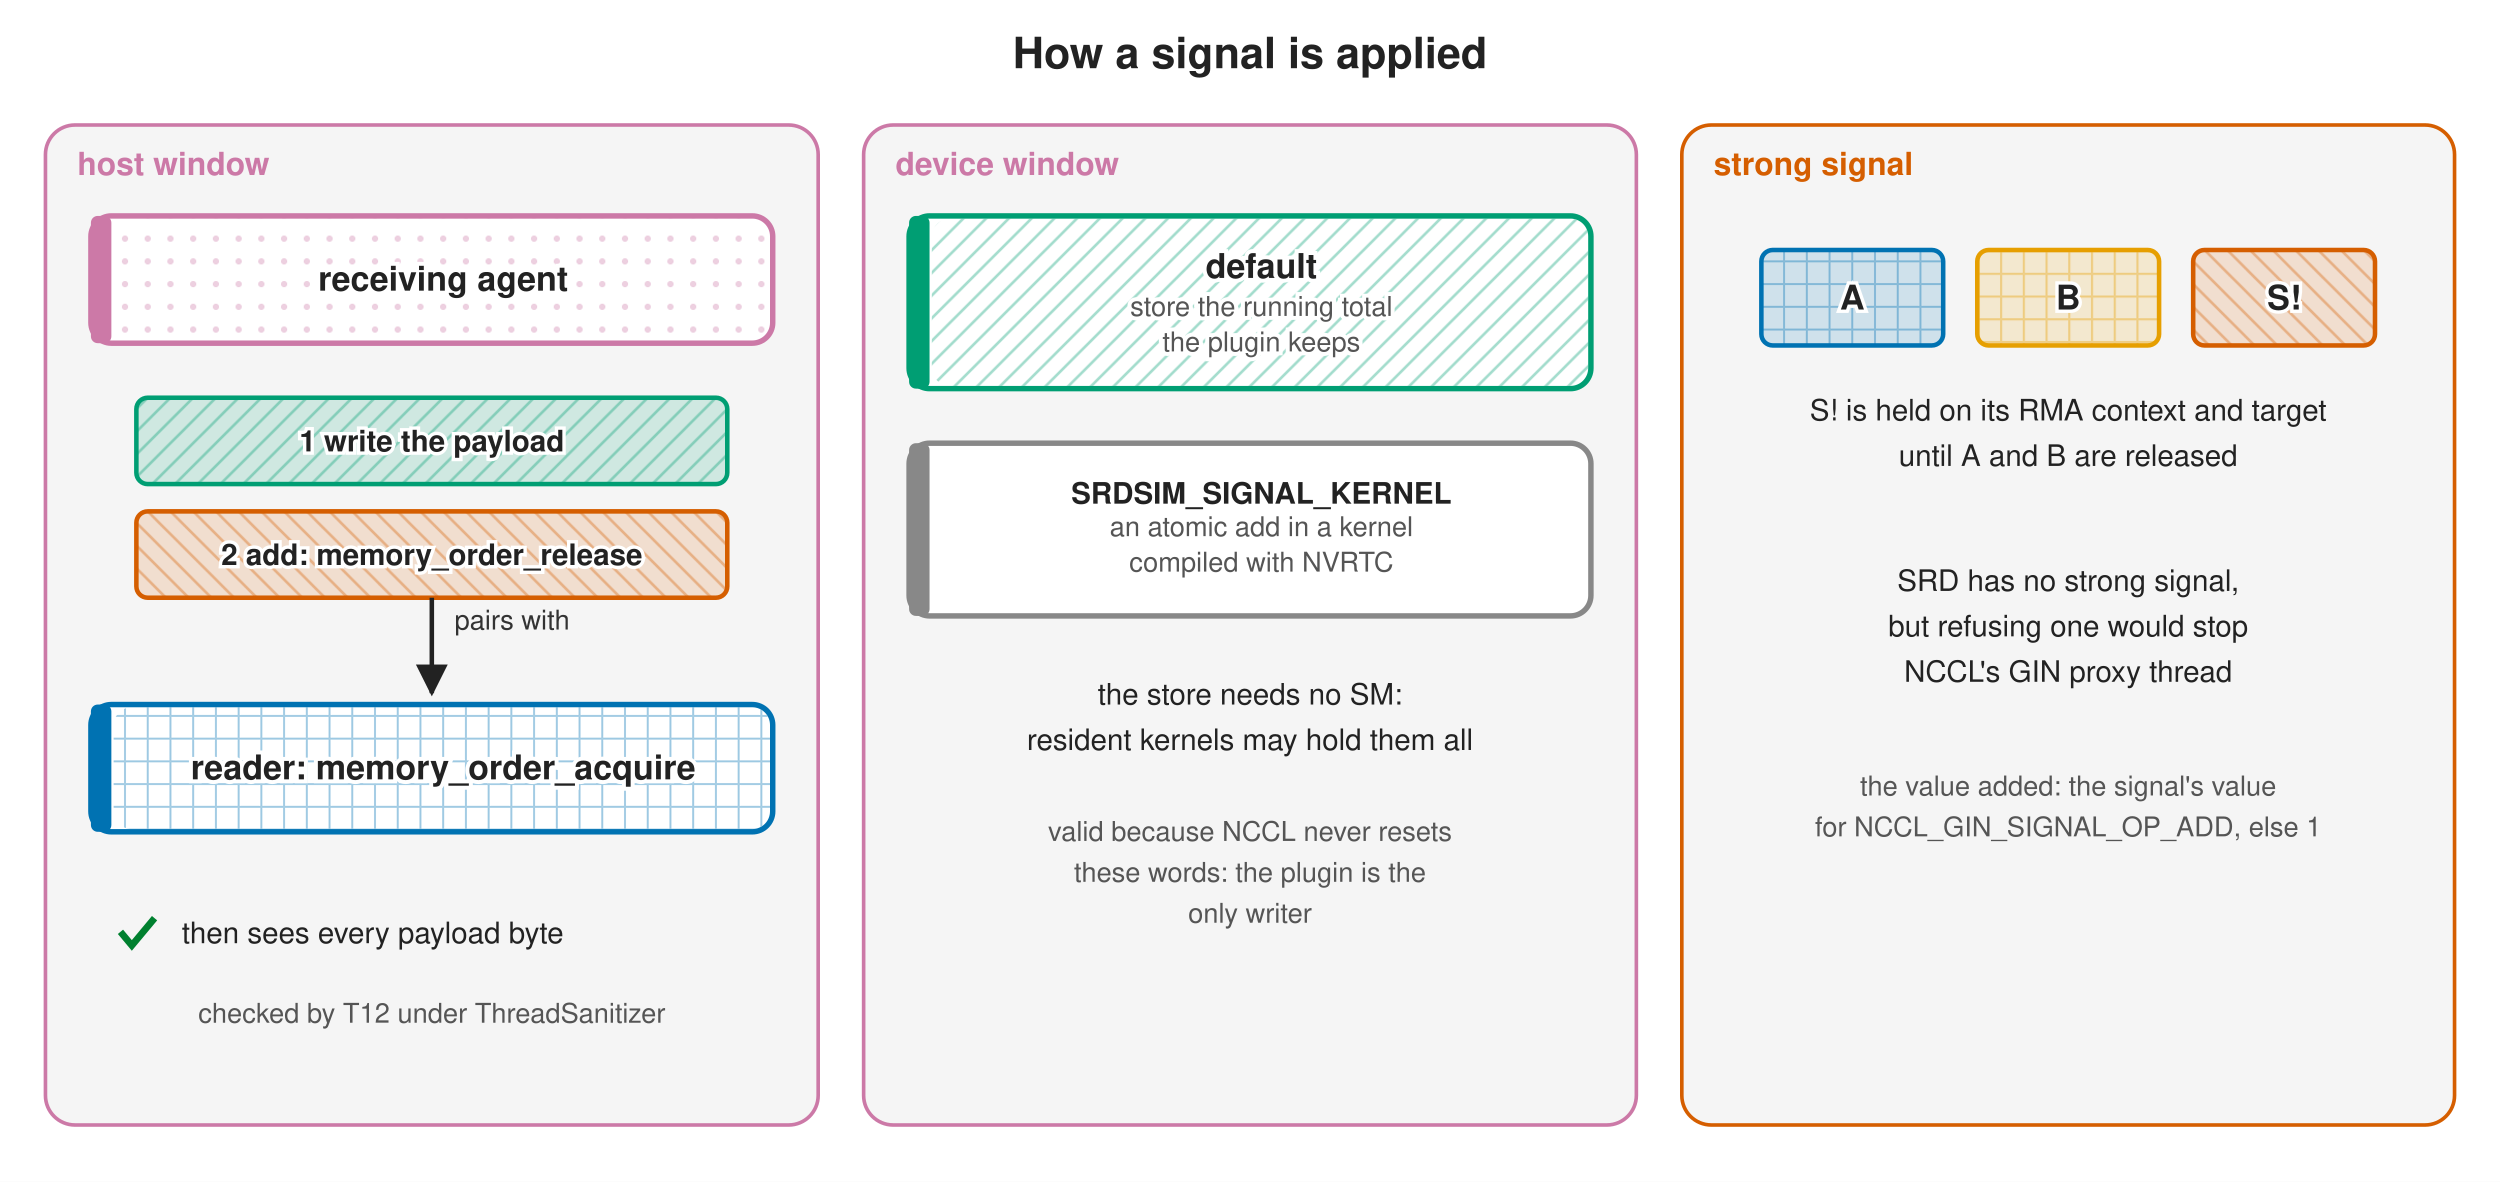
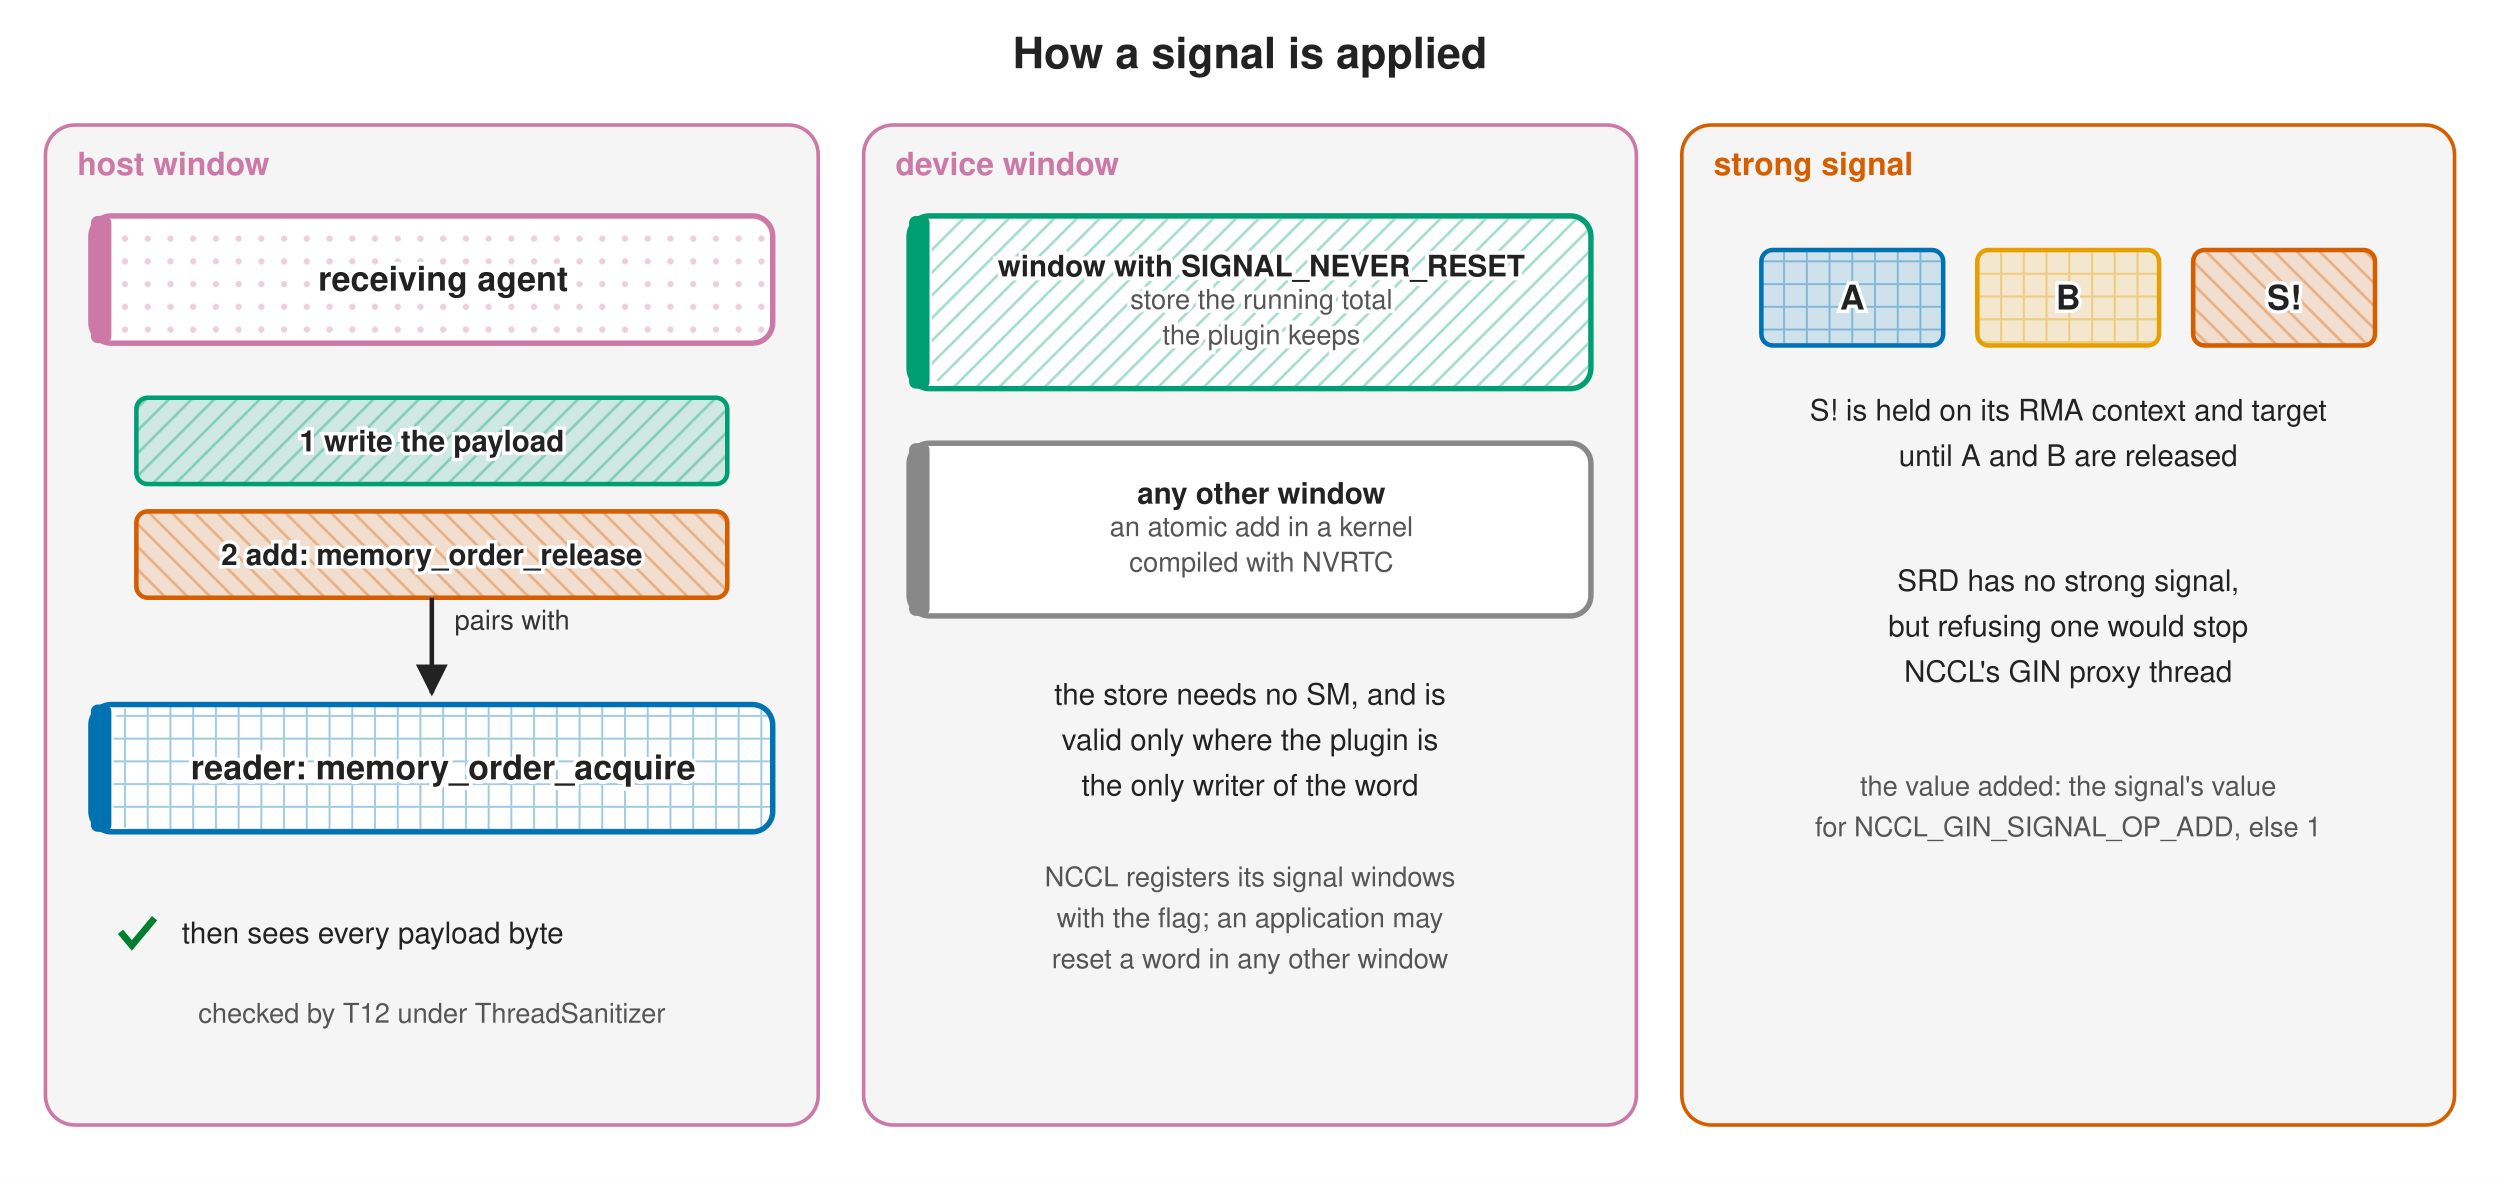
<svg xmlns="http://www.w3.org/2000/svg" width="1100" height="520" viewBox="0 0 1100 520">
  <defs>
    <pattern id="p-target" width="10" height="10" patternUnits="userSpaceOnUse">
      <g stroke="#CC79A7" opacity="0.35">
        <circle cx="5" cy="5" r="1.4" stroke="none" fill="#CC79A7" />
      </g>
    </pattern>
    <pattern id="p-sim" width="10" height="10" patternUnits="userSpaceOnUse">
      <g stroke="#009E73" opacity="0.35">
        <path d="M-2,2 l4,-4 M0,10 l10,-10 M8,12 l4,-4" stroke-width="1.2" />
      </g>
    </pattern>
    <pattern id="p-sig" width="10" height="10" patternUnits="userSpaceOnUse">
      <g stroke="#D55E00" opacity="0.35">
        <path d="M-2,8 l4,4 M0,0 l10,10 M8,-2 l4,4" stroke-width="1.2" />
      </g>
    </pattern>
    <marker id="m14" viewBox="0 0 10 10" refX="9" refY="5" markerWidth="7" markerHeight="7" orient="auto-start-reverse">
      <path d="M0,0 L10,5 L0,10 z" fill="#222222" />
    </marker>
    <pattern id="p-nccl" width="10" height="10" patternUnits="userSpaceOnUse">
      <g stroke="#0072B2" opacity="0.35">
        <path d="M0,5 h10 M5,0 v10" stroke-width="0.9" />
      </g>
    </pattern>
    <pattern id="p-wire" width="10" height="10" patternUnits="userSpaceOnUse">
      <g stroke="#E69F00" opacity="0.35">
        <path d="M0,0.5 h10 M0.5,0 v10" stroke-width="1.0" />
      </g>
    </pattern>
  </defs>
  <rect x="0" y="0" width="1100" height="520" fill="#FFFFFF" />
  <text x="550.0" y="30.0" font-family="Helvetica, Arial, 'Hiragino Sans', 'Hiragino Kaku Gothic ProN', 'Noto Sans CJK JP', 'Noto Sans JP', sans-serif" font-size="19" font-weight="bold" text-anchor="middle" fill="#222222">How a signal is applied</text>
  <rect x="20" y="55" width="340" height="440" rx="13" fill="#F5F5F5" stroke="#CC79A7" stroke-width="1.6" />
  <text x="34.0" y="77.0" font-family="Helvetica, Arial, 'Hiragino Sans', 'Hiragino Kaku Gothic ProN', 'Noto Sans CJK JP', 'Noto Sans JP', sans-serif" font-size="14" font-weight="bold" text-anchor="start" fill="#CC79A7">host window</text>
  <rect x="40" y="95" width="300" height="56" rx="9" fill="#FFFFFF" stroke="#CC79A7" stroke-width="2.4" />
  <rect x="50" y="96.2" width="288.8" height="53.6" rx="8" fill="url(#p-target)" />
  <rect x="40" y="95" width="9" height="56" rx="3" fill="#CC79A7" />
  <text x="195.0" y="127.9" font-family="Helvetica, Arial, 'Hiragino Sans', 'Hiragino Kaku Gothic ProN', 'Noto Sans CJK JP', 'Noto Sans JP', sans-serif" font-size="15" font-weight="bold" text-anchor="middle" fill="#222222" stroke="#FFFFFF" stroke-width="3.5" paint-order="stroke">receiving agent</text>
  <rect x="60" y="175" width="260" height="38" rx="5" fill="#009E73" fill-opacity="0.16" stroke="#009E73" stroke-width="2" />
  <rect x="60" y="175" width="260" height="38" rx="5" fill="url(#p-sim)" />
  <text x="190.0" y="198.6" font-family="Helvetica, Arial, 'Hiragino Sans', 'Hiragino Kaku Gothic ProN', 'Noto Sans CJK JP', 'Noto Sans JP', sans-serif" font-size="13" font-weight="bold" text-anchor="middle" fill="#222222" stroke="#FFFFFF" stroke-width="3" paint-order="stroke">1  write the payload</text>
  <rect x="60" y="225" width="260" height="38" rx="5" fill="#D55E00" fill-opacity="0.16" stroke="#D55E00" stroke-width="2" />
  <rect x="60" y="225" width="260" height="38" rx="5" fill="url(#p-sig)" />
  <text x="190.0" y="248.6" font-family="Helvetica, Arial, 'Hiragino Sans', 'Hiragino Kaku Gothic ProN', 'Noto Sans CJK JP', 'Noto Sans JP', sans-serif" font-size="13" font-weight="bold" text-anchor="middle" fill="#222222" stroke="#FFFFFF" stroke-width="3" paint-order="stroke">2  add: memory_order_release</text>
  <line x1="190" y1="263" x2="190" y2="305" stroke="#222222" stroke-width="2.0" marker-end="url(#m14)" />
  <text x="200.0" y="277.0" font-family="Helvetica, Arial, 'Hiragino Sans', 'Hiragino Kaku Gothic ProN', 'Noto Sans CJK JP', 'Noto Sans JP', sans-serif" font-size="12" font-weight="normal" text-anchor="start" fill="#333333">pairs with</text>
  <rect x="40" y="310" width="300" height="56" rx="9" fill="#FFFFFF" stroke="#0072B2" stroke-width="2.4" />
  <rect x="50" y="311.2" width="288.8" height="53.6" rx="8" fill="url(#p-nccl)" />
  <rect x="40" y="310" width="9" height="56" rx="3" fill="#0072B2" />
  <text x="195.0" y="342.9" font-family="Helvetica, Arial, 'Hiragino Sans', 'Hiragino Kaku Gothic ProN', 'Noto Sans CJK JP', 'Noto Sans JP', sans-serif" font-size="15" font-weight="bold" text-anchor="middle" fill="#222222" stroke="#FFFFFF" stroke-width="3.5" paint-order="stroke">reader: memory_order_acquire</text>
  <path d="M53,410 l5,6 l10,-12" fill="none" stroke="#00802F" stroke-width="3" />
  <text x="80.0" y="415.0" font-family="Helvetica, Arial, 'Hiragino Sans', 'Hiragino Kaku Gothic ProN', 'Noto Sans CJK JP', 'Noto Sans JP', sans-serif" font-size="13" font-weight="normal" text-anchor="start" fill="#222222">then sees every payload byte</text>
  <text x="190.0" y="450.0" font-family="Helvetica, Arial, 'Hiragino Sans', 'Hiragino Kaku Gothic ProN', 'Noto Sans CJK JP', 'Noto Sans JP', sans-serif" font-size="12" font-weight="normal" text-anchor="middle" fill="#555555">checked by T12 under ThreadSanitizer</text>
  <rect x="380" y="55" width="340" height="440" rx="13" fill="#F5F5F5" stroke="#CC79A7" stroke-width="1.6" />
  <text x="394.0" y="77.0" font-family="Helvetica, Arial, 'Hiragino Sans', 'Hiragino Kaku Gothic ProN', 'Noto Sans CJK JP', 'Noto Sans JP', sans-serif" font-size="14" font-weight="bold" text-anchor="start" fill="#CC79A7">device window</text>
  <rect x="400" y="95" width="300" height="76" rx="9" fill="#FFFFFF" stroke="#009E73" stroke-width="2.4" />
  <rect x="410" y="96.2" width="288.8" height="73.6" rx="8" fill="url(#p-sim)" />
  <rect x="400" y="95" width="9" height="76" rx="3" fill="#009E73" />
-   <text x="555.0" y="122.3" font-family="Helvetica, Arial, 'Hiragino Sans', 'Hiragino Kaku Gothic ProN', 'Noto Sans CJK JP', 'Noto Sans JP', sans-serif" font-size="15" font-weight="bold" text-anchor="middle" fill="#222222" stroke="#FFFFFF" stroke-width="3.5" paint-order="stroke">default</text>
-   <text x="555.0" y="139.0" font-family="Helvetica, Arial, 'Hiragino Sans', 'Hiragino Kaku Gothic ProN', 'Noto Sans CJK JP', 'Noto Sans JP', sans-serif" font-size="12" font-weight="normal" text-anchor="middle" fill="#555555" stroke="#FFFFFF" stroke-width="3.5" paint-order="stroke">store the running total</text>
-   <text x="555.0" y="154.6" font-family="Helvetica, Arial, 'Hiragino Sans', 'Hiragino Kaku Gothic ProN', 'Noto Sans CJK JP', 'Noto Sans JP', sans-serif" font-size="12" font-weight="normal" text-anchor="middle" fill="#555555" stroke="#FFFFFF" stroke-width="3.5" paint-order="stroke">the plugin keeps</text>
+   <text x="555.0" y="121.6" font-family="Helvetica, Arial, 'Hiragino Sans', 'Hiragino Kaku Gothic ProN', 'Noto Sans CJK JP', 'Noto Sans JP', sans-serif" font-size="13" font-weight="bold" text-anchor="middle" fill="#222222" stroke="#FFFFFF" stroke-width="3.5" paint-order="stroke">window with SIGNAL_NEVER_RESET</text>
+   <text x="555.0" y="135.9" font-family="Helvetica, Arial, 'Hiragino Sans', 'Hiragino Kaku Gothic ProN', 'Noto Sans CJK JP', 'Noto Sans JP', sans-serif" font-size="12" font-weight="normal" text-anchor="middle" fill="#555555" stroke="#FFFFFF" stroke-width="3.5" paint-order="stroke">store the running total</text>
+   <text x="555.0" y="151.5" font-family="Helvetica, Arial, 'Hiragino Sans', 'Hiragino Kaku Gothic ProN', 'Noto Sans CJK JP', 'Noto Sans JP', sans-serif" font-size="12" font-weight="normal" text-anchor="middle" fill="#555555" stroke="#FFFFFF" stroke-width="3.5" paint-order="stroke">the plugin keeps</text>
  <rect x="400" y="195" width="300" height="76" rx="9" fill="#FFFFFF" stroke="#888888" stroke-width="2.4" />
  <rect x="400" y="195" width="9" height="76" rx="3" fill="#888888" />
-   <text x="555.0" y="221.6" font-family="Helvetica, Arial, 'Hiragino Sans', 'Hiragino Kaku Gothic ProN', 'Noto Sans CJK JP', 'Noto Sans JP', sans-serif" font-size="13" font-weight="bold" text-anchor="middle" fill="#222222" stroke="#FFFFFF" stroke-width="3.5" paint-order="stroke">SRDSIM_SIGNAL_KERNEL</text>
+   <text x="555.0" y="221.6" font-family="Helvetica, Arial, 'Hiragino Sans', 'Hiragino Kaku Gothic ProN', 'Noto Sans CJK JP', 'Noto Sans JP', sans-serif" font-size="13" font-weight="bold" text-anchor="middle" fill="#222222" stroke="#FFFFFF" stroke-width="3.5" paint-order="stroke">any other window</text>
  <text x="555.0" y="235.9" font-family="Helvetica, Arial, 'Hiragino Sans', 'Hiragino Kaku Gothic ProN', 'Noto Sans CJK JP', 'Noto Sans JP', sans-serif" font-size="12" font-weight="normal" text-anchor="middle" fill="#555555" stroke="#FFFFFF" stroke-width="3.5" paint-order="stroke">an atomic add in a kernel</text>
  <text x="555.0" y="251.5" font-family="Helvetica, Arial, 'Hiragino Sans', 'Hiragino Kaku Gothic ProN', 'Noto Sans CJK JP', 'Noto Sans JP', sans-serif" font-size="12" font-weight="normal" text-anchor="middle" fill="#555555" stroke="#FFFFFF" stroke-width="3.5" paint-order="stroke">compiled with NVRTC</text>
-   <text x="550.0" y="310.0" font-family="Helvetica, Arial, 'Hiragino Sans', 'Hiragino Kaku Gothic ProN', 'Noto Sans CJK JP', 'Noto Sans JP', sans-serif" font-size="13" font-weight="normal" text-anchor="middle" fill="#222222">the store needs no SM:</text>
-   <text x="550.0" y="330.0" font-family="Helvetica, Arial, 'Hiragino Sans', 'Hiragino Kaku Gothic ProN', 'Noto Sans CJK JP', 'Noto Sans JP', sans-serif" font-size="13" font-weight="normal" text-anchor="middle" fill="#222222">resident kernels may hold them all</text>
-   <text x="550.0" y="370.0" font-family="Helvetica, Arial, 'Hiragino Sans', 'Hiragino Kaku Gothic ProN', 'Noto Sans CJK JP', 'Noto Sans JP', sans-serif" font-size="12" font-weight="normal" text-anchor="middle" fill="#555555">valid because NCCL never resets</text>
-   <text x="550.0" y="388.0" font-family="Helvetica, Arial, 'Hiragino Sans', 'Hiragino Kaku Gothic ProN', 'Noto Sans CJK JP', 'Noto Sans JP', sans-serif" font-size="12" font-weight="normal" text-anchor="middle" fill="#555555">these words: the plugin is the</text>
-   <text x="550.0" y="406.0" font-family="Helvetica, Arial, 'Hiragino Sans', 'Hiragino Kaku Gothic ProN', 'Noto Sans CJK JP', 'Noto Sans JP', sans-serif" font-size="12" font-weight="normal" text-anchor="middle" fill="#555555">only writer</text>
+   <text x="550.0" y="310.0" font-family="Helvetica, Arial, 'Hiragino Sans', 'Hiragino Kaku Gothic ProN', 'Noto Sans CJK JP', 'Noto Sans JP', sans-serif" font-size="13" font-weight="normal" text-anchor="middle" fill="#222222">the store needs no SM, and is</text>
+   <text x="550.0" y="330.0" font-family="Helvetica, Arial, 'Hiragino Sans', 'Hiragino Kaku Gothic ProN', 'Noto Sans CJK JP', 'Noto Sans JP', sans-serif" font-size="13" font-weight="normal" text-anchor="middle" fill="#222222">valid only where the plugin is</text>
+   <text x="550.0" y="350.0" font-family="Helvetica, Arial, 'Hiragino Sans', 'Hiragino Kaku Gothic ProN', 'Noto Sans CJK JP', 'Noto Sans JP', sans-serif" font-size="13" font-weight="normal" text-anchor="middle" fill="#222222">the only writer of the word</text>
+   <text x="550.0" y="390.0" font-family="Helvetica, Arial, 'Hiragino Sans', 'Hiragino Kaku Gothic ProN', 'Noto Sans CJK JP', 'Noto Sans JP', sans-serif" font-size="12" font-weight="normal" text-anchor="middle" fill="#555555">NCCL registers its signal windows</text>
+   <text x="550.0" y="408.0" font-family="Helvetica, Arial, 'Hiragino Sans', 'Hiragino Kaku Gothic ProN', 'Noto Sans CJK JP', 'Noto Sans JP', sans-serif" font-size="12" font-weight="normal" text-anchor="middle" fill="#555555">with the flag; an application may</text>
+   <text x="550.0" y="426.0" font-family="Helvetica, Arial, 'Hiragino Sans', 'Hiragino Kaku Gothic ProN', 'Noto Sans CJK JP', 'Noto Sans JP', sans-serif" font-size="12" font-weight="normal" text-anchor="middle" fill="#555555">reset a word in any other window</text>
  <rect x="740" y="55" width="340" height="440" rx="13" fill="#F5F5F5" stroke="#D55E00" stroke-width="1.6" />
  <text x="754.0" y="77.0" font-family="Helvetica, Arial, 'Hiragino Sans', 'Hiragino Kaku Gothic ProN', 'Noto Sans CJK JP', 'Noto Sans JP', sans-serif" font-size="14" font-weight="bold" text-anchor="start" fill="#D55E00">strong signal</text>
  <rect x="775" y="110" width="80" height="42" rx="5" fill="#0072B2" fill-opacity="0.16" stroke="#0072B2" stroke-width="2" />
  <rect x="775" y="110" width="80" height="42" rx="5" fill="url(#p-nccl)" />
  <text x="815.0" y="136.2" font-family="Helvetica, Arial, 'Hiragino Sans', 'Hiragino Kaku Gothic ProN', 'Noto Sans CJK JP', 'Noto Sans JP', sans-serif" font-size="15" font-weight="bold" text-anchor="middle" fill="#222222" stroke="#FFFFFF" stroke-width="3" paint-order="stroke">A</text>
  <rect x="870" y="110" width="80" height="42" rx="5" fill="#E69F00" fill-opacity="0.16" stroke="#E69F00" stroke-width="2" />
  <rect x="870" y="110" width="80" height="42" rx="5" fill="url(#p-wire)" />
  <text x="910.0" y="136.2" font-family="Helvetica, Arial, 'Hiragino Sans', 'Hiragino Kaku Gothic ProN', 'Noto Sans CJK JP', 'Noto Sans JP', sans-serif" font-size="15" font-weight="bold" text-anchor="middle" fill="#222222" stroke="#FFFFFF" stroke-width="3" paint-order="stroke">B</text>
  <rect x="965" y="110" width="80" height="42" rx="5" fill="#D55E00" fill-opacity="0.16" stroke="#D55E00" stroke-width="2" />
  <rect x="965" y="110" width="80" height="42" rx="5" fill="url(#p-sig)" />
  <text x="1005.0" y="136.2" font-family="Helvetica, Arial, 'Hiragino Sans', 'Hiragino Kaku Gothic ProN', 'Noto Sans CJK JP', 'Noto Sans JP', sans-serif" font-size="15" font-weight="bold" text-anchor="middle" fill="#222222" stroke="#FFFFFF" stroke-width="3" paint-order="stroke">S!</text>
  <text x="910.0" y="185.0" font-family="Helvetica, Arial, 'Hiragino Sans', 'Hiragino Kaku Gothic ProN', 'Noto Sans CJK JP', 'Noto Sans JP', sans-serif" font-size="13" font-weight="normal" text-anchor="middle" fill="#222222">S! is held on its RMA context and target</text>
  <text x="910.0" y="205.0" font-family="Helvetica, Arial, 'Hiragino Sans', 'Hiragino Kaku Gothic ProN', 'Noto Sans CJK JP', 'Noto Sans JP', sans-serif" font-size="13" font-weight="normal" text-anchor="middle" fill="#222222">until A and B are released</text>
  <text x="910.0" y="260.0" font-family="Helvetica, Arial, 'Hiragino Sans', 'Hiragino Kaku Gothic ProN', 'Noto Sans CJK JP', 'Noto Sans JP', sans-serif" font-size="13" font-weight="normal" text-anchor="middle" fill="#222222">SRD has no strong signal,</text>
  <text x="910.0" y="280.0" font-family="Helvetica, Arial, 'Hiragino Sans', 'Hiragino Kaku Gothic ProN', 'Noto Sans CJK JP', 'Noto Sans JP', sans-serif" font-size="13" font-weight="normal" text-anchor="middle" fill="#222222">but refusing one would stop</text>
  <text x="910.0" y="300.0" font-family="Helvetica, Arial, 'Hiragino Sans', 'Hiragino Kaku Gothic ProN', 'Noto Sans CJK JP', 'Noto Sans JP', sans-serif" font-size="13" font-weight="normal" text-anchor="middle" fill="#222222">NCCL's GIN proxy thread</text>
  <text x="910.0" y="350.0" font-family="Helvetica, Arial, 'Hiragino Sans', 'Hiragino Kaku Gothic ProN', 'Noto Sans CJK JP', 'Noto Sans JP', sans-serif" font-size="12" font-weight="normal" text-anchor="middle" fill="#555555">the value added: the signal's value</text>
  <text x="910.0" y="368.0" font-family="Helvetica, Arial, 'Hiragino Sans', 'Hiragino Kaku Gothic ProN', 'Noto Sans CJK JP', 'Noto Sans JP', sans-serif" font-size="12" font-weight="normal" text-anchor="middle" fill="#555555">for NCCL_GIN_SIGNAL_OP_ADD, else 1</text>
</svg>
